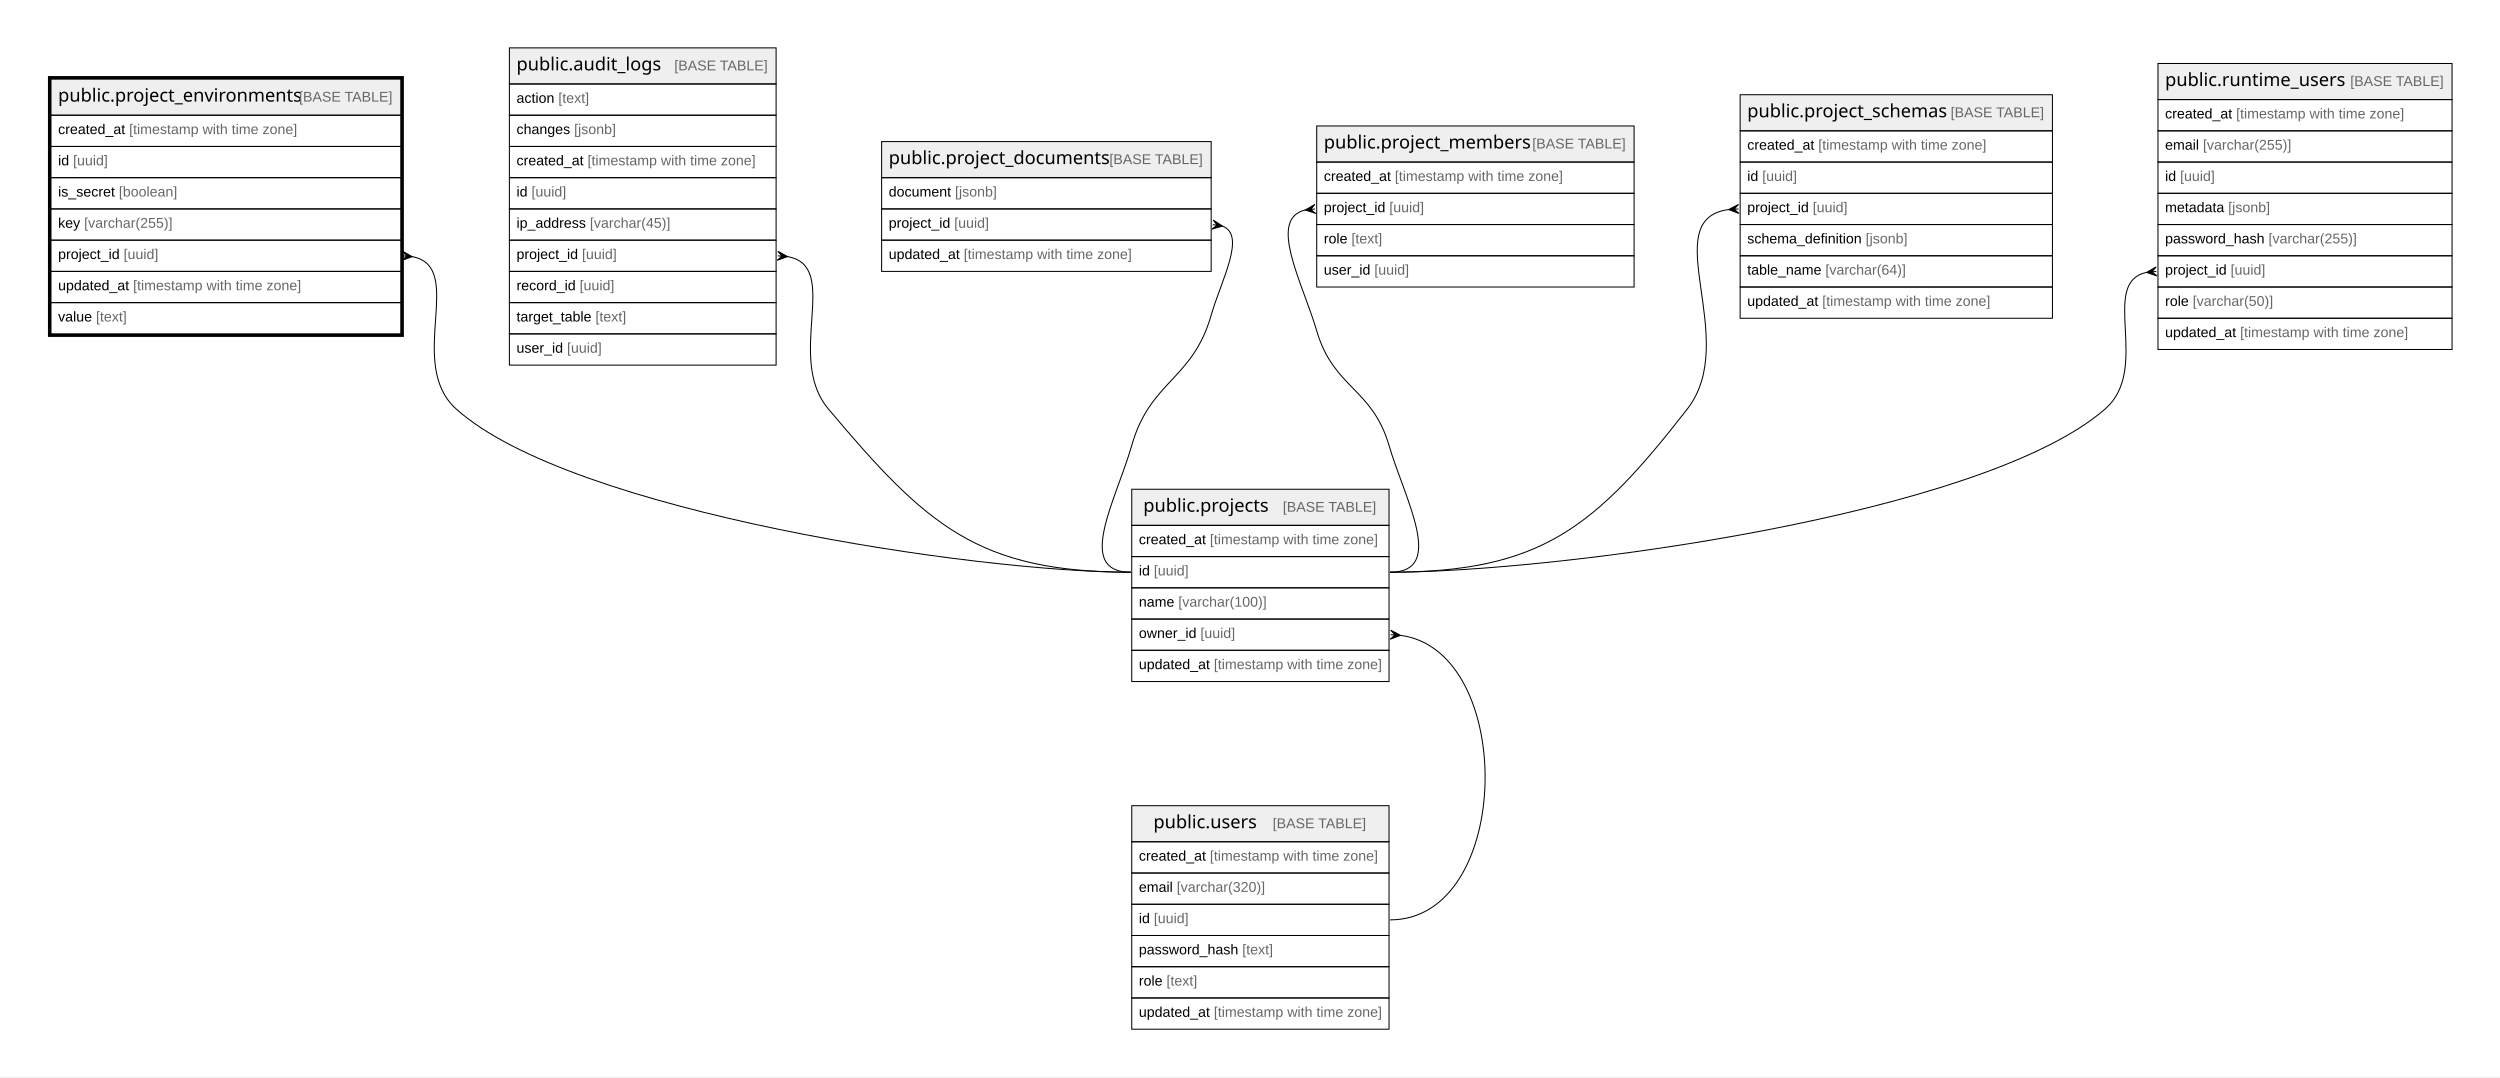
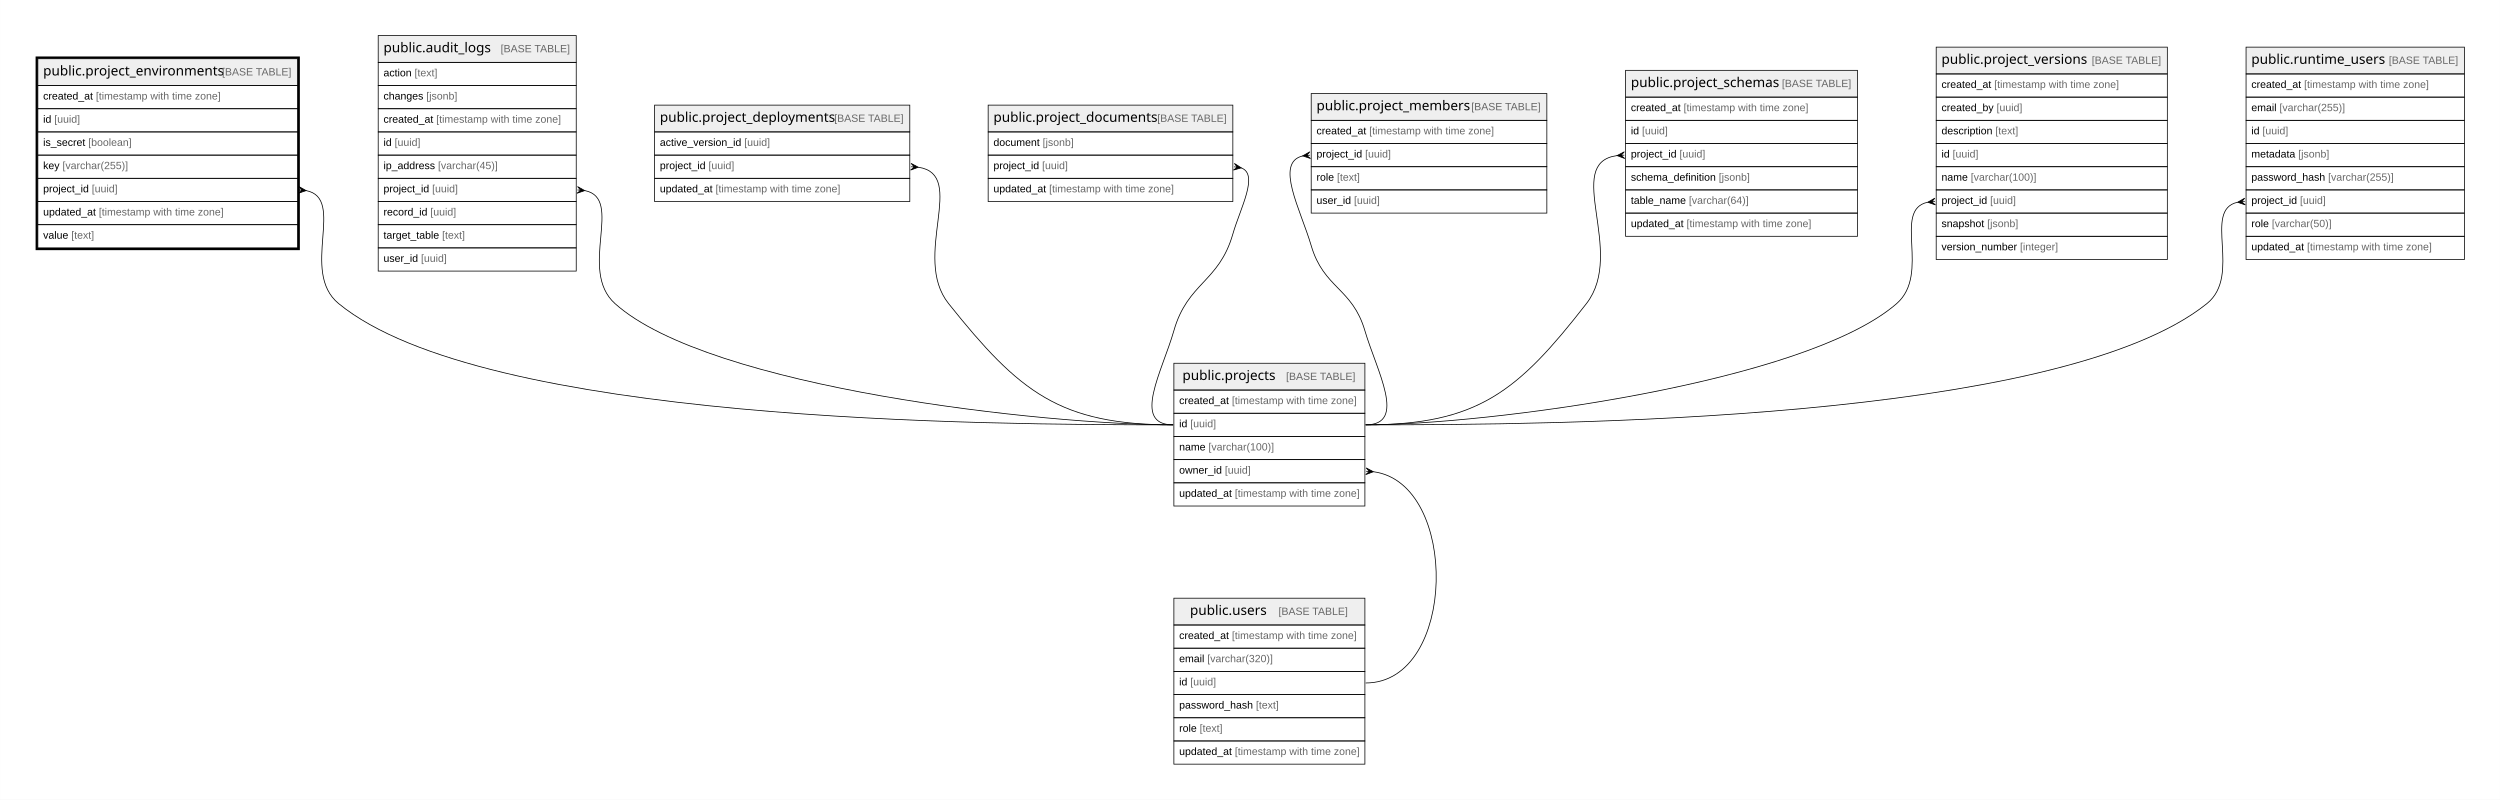
- <svg xmlns="http://www.w3.org/2000/svg" width="2465pt" height="1062pt" viewBox="0.00 0.00 2464.85 1062.00">
+ <svg xmlns="http://www.w3.org/2000/svg" width="3320pt" height="1062pt" viewBox="0.00 0.00 3319.85 1062.00">
  <g id="graph0" class="graph" transform="scale(1 1) rotate(0) translate(4 1058)">
-     <polygon fill="white" stroke="none" points="-4,4 -4,-1058 2460.85,-1058 2460.85,4 -4,4" />
+     <polygon fill="white" stroke="none" points="-4,4 -4,-1058 3315.85,-1058 3315.85,4 -4,4" />
    <g id="node1" class="node">
      <polygon fill="#efefef" stroke="none" points="46.2,-944.4 46.2,-980 391.14,-980 391.14,-944.4 46.2,-944.4" />
      <polygon fill="none" stroke="black" points="46.2,-944.4 46.2,-980 391.14,-980 391.14,-944.4 46.2,-944.4" />
      <text text-anchor="start" x="53.2" y="-957.8" font-family="Arial Bold" font-size="18.00">public.project_environments</text>
      <text text-anchor="start" x="259.65" y="-957.8" font-family="Arial" font-size="14.00">    </text>
      <text text-anchor="start" x="290.76" y="-957.8" font-family="Arial" font-size="14.00" fill="#666666">[BASE TABLE]</text>
      <polygon fill="none" stroke="black" points="46.2,-913.6 46.2,-944.4 391.14,-944.4 391.14,-913.6 46.2,-913.6" />
      <text text-anchor="start" x="53.2" y="-925.8" font-family="Arial" font-size="14.00">created_at </text>
      <text text-anchor="start" x="123.25" y="-925.8" font-family="Arial" font-size="14.00" fill="#666666">[timestamp with time zone]</text>
      <polygon fill="none" stroke="black" points="46.2,-882.8 46.2,-913.6 391.14,-913.6 391.14,-882.8 46.2,-882.8" />
      <text text-anchor="start" x="53.2" y="-895" font-family="Arial" font-size="14.00">id </text>
      <text text-anchor="start" x="67.99" y="-895" font-family="Arial" font-size="14.00" fill="#666666">[uuid]</text>
      <polygon fill="none" stroke="black" points="46.2,-852 46.2,-882.8 391.14,-882.8 391.14,-852 46.2,-852" />
      <text text-anchor="start" x="53.2" y="-864.2" font-family="Arial" font-size="14.00">is_secret </text>
      <text text-anchor="start" x="113.11" y="-864.2" font-family="Arial" font-size="14.00" fill="#666666">[boolean]</text>
      <polygon fill="none" stroke="black" points="46.2,-821.2 46.2,-852 391.14,-852 391.14,-821.2 46.2,-821.2" />
      <text text-anchor="start" x="53.2" y="-833.4" font-family="Arial" font-size="14.00">key </text>
      <text text-anchor="start" x="78.88" y="-833.4" font-family="Arial" font-size="14.00" fill="#666666">[varchar(255)]</text>
      <polygon fill="none" stroke="black" points="46.2,-790.4 46.2,-821.2 391.14,-821.2 391.14,-790.4 46.2,-790.4" />
      <text text-anchor="start" x="53.2" y="-802.6" font-family="Arial" font-size="14.00">project_id </text>
      <text text-anchor="start" x="117.79" y="-802.6" font-family="Arial" font-size="14.00" fill="#666666">[uuid]</text>
      <polygon fill="none" stroke="black" points="46.2,-759.6 46.2,-790.4 391.14,-790.4 391.14,-759.6 46.2,-759.6" />
      <text text-anchor="start" x="53.2" y="-771.8" font-family="Arial" font-size="14.00">updated_at </text>
      <text text-anchor="start" x="127.16" y="-771.8" font-family="Arial" font-size="14.00" fill="#666666">[timestamp with time zone]</text>
      <polygon fill="none" stroke="black" points="46.2,-728.8 46.2,-759.6 391.14,-759.6 391.14,-728.8 46.2,-728.8" />
      <text text-anchor="start" x="53.2" y="-741" font-family="Arial" font-size="14.00">value </text>
      <text text-anchor="start" x="90.56" y="-741" font-family="Arial" font-size="14.00" fill="#666666">[text]</text>
      <polygon fill="none" stroke="black" stroke-width="3" points="44.7,-727.3 44.7,-981.5 392.64,-981.5 392.64,-727.3 44.7,-727.3" />
    </g>
    <g id="node2" class="node">
-       <polygon fill="#efefef" stroke="none" points="1111.83,-540 1111.83,-575.6 1365.51,-575.6 1365.51,-540 1111.83,-540" />
-       <polygon fill="none" stroke="black" points="1111.83,-540 1111.83,-575.6 1365.51,-575.6 1365.51,-540 1111.83,-540" />
-       <text text-anchor="start" x="1123.19" y="-553.4" font-family="Arial Bold" font-size="18.00">public.projects</text>
-       <text text-anchor="start" x="1229.66" y="-553.4" font-family="Arial" font-size="14.00">    </text>
-       <text text-anchor="start" x="1260.78" y="-553.4" font-family="Arial" font-size="14.00" fill="#666666">[BASE TABLE]</text>
-       <polygon fill="none" stroke="black" points="1111.83,-509.2 1111.83,-540 1365.51,-540 1365.51,-509.2 1111.83,-509.2" />
-       <text text-anchor="start" x="1118.83" y="-521.4" font-family="Arial" font-size="14.00">created_at </text>
-       <text text-anchor="start" x="1188.87" y="-521.4" font-family="Arial" font-size="14.00" fill="#666666">[timestamp with time zone]</text>
-       <polygon fill="none" stroke="black" points="1111.83,-478.4 1111.83,-509.2 1365.51,-509.2 1365.51,-478.4 1111.83,-478.4" />
-       <text text-anchor="start" x="1118.83" y="-490.6" font-family="Arial" font-size="14.00">id </text>
-       <text text-anchor="start" x="1133.61" y="-490.6" font-family="Arial" font-size="14.00" fill="#666666">[uuid]</text>
-       <polygon fill="none" stroke="black" points="1111.83,-447.6 1111.83,-478.4 1365.51,-478.4 1365.51,-447.6 1111.83,-447.6" />
-       <text text-anchor="start" x="1118.83" y="-459.8" font-family="Arial" font-size="14.00">name </text>
-       <text text-anchor="start" x="1157.74" y="-459.8" font-family="Arial" font-size="14.00" fill="#666666">[varchar(100)]</text>
-       <polygon fill="none" stroke="black" points="1111.83,-416.8 1111.83,-447.6 1365.51,-447.6 1365.51,-416.8 1111.83,-416.8" />
-       <text text-anchor="start" x="1118.83" y="-429" font-family="Arial" font-size="14.00">owner_id </text>
-       <text text-anchor="start" x="1179.53" y="-429" font-family="Arial" font-size="14.00" fill="#666666">[uuid]</text>
-       <polygon fill="none" stroke="black" points="1111.83,-386 1111.83,-416.8 1365.51,-416.8 1365.51,-386 1111.83,-386" />
-       <text text-anchor="start" x="1118.83" y="-398.2" font-family="Arial" font-size="14.00">updated_at </text>
-       <text text-anchor="start" x="1192.78" y="-398.2" font-family="Arial" font-size="14.00" fill="#666666">[timestamp with time zone]</text>
+       <polygon fill="#efefef" stroke="none" points="1554.83,-540 1554.83,-575.6 1808.51,-575.6 1808.51,-540 1554.83,-540" />
+       <polygon fill="none" stroke="black" points="1554.83,-540 1554.83,-575.6 1808.51,-575.6 1808.51,-540 1554.83,-540" />
+       <text text-anchor="start" x="1566.19" y="-553.4" font-family="Arial Bold" font-size="18.00">public.projects</text>
+       <text text-anchor="start" x="1672.66" y="-553.4" font-family="Arial" font-size="14.00">    </text>
+       <text text-anchor="start" x="1703.78" y="-553.4" font-family="Arial" font-size="14.00" fill="#666666">[BASE TABLE]</text>
+       <polygon fill="none" stroke="black" points="1554.83,-509.2 1554.83,-540 1808.51,-540 1808.51,-509.2 1554.83,-509.2" />
+       <text text-anchor="start" x="1561.83" y="-521.4" font-family="Arial" font-size="14.00">created_at </text>
+       <text text-anchor="start" x="1631.87" y="-521.4" font-family="Arial" font-size="14.00" fill="#666666">[timestamp with time zone]</text>
+       <polygon fill="none" stroke="black" points="1554.83,-478.4 1554.83,-509.2 1808.51,-509.2 1808.51,-478.4 1554.83,-478.4" />
+       <text text-anchor="start" x="1561.83" y="-490.6" font-family="Arial" font-size="14.00">id </text>
+       <text text-anchor="start" x="1576.61" y="-490.6" font-family="Arial" font-size="14.00" fill="#666666">[uuid]</text>
+       <polygon fill="none" stroke="black" points="1554.83,-447.6 1554.83,-478.4 1808.51,-478.4 1808.51,-447.6 1554.83,-447.6" />
+       <text text-anchor="start" x="1561.83" y="-459.8" font-family="Arial" font-size="14.00">name </text>
+       <text text-anchor="start" x="1600.74" y="-459.8" font-family="Arial" font-size="14.00" fill="#666666">[varchar(100)]</text>
+       <polygon fill="none" stroke="black" points="1554.83,-416.8 1554.83,-447.6 1808.51,-447.6 1808.51,-416.8 1554.83,-416.8" />
+       <text text-anchor="start" x="1561.83" y="-429" font-family="Arial" font-size="14.00">owner_id </text>
+       <text text-anchor="start" x="1622.53" y="-429" font-family="Arial" font-size="14.00" fill="#666666">[uuid]</text>
+       <polygon fill="none" stroke="black" points="1554.83,-386 1554.83,-416.8 1808.51,-416.8 1808.51,-386 1554.83,-386" />
+       <text text-anchor="start" x="1561.83" y="-398.2" font-family="Arial" font-size="14.00">updated_at </text>
+       <text text-anchor="start" x="1635.78" y="-398.2" font-family="Arial" font-size="14.00" fill="#666666">[timestamp with time zone]</text>
    </g>
    <g id="edge1" class="edge">
-       <path fill="none" stroke="black" d="M402.26,-804.96C456.24,-795.06 395.58,-699.97 445.67,-654.8 558.61,-552.95 958.75,-493.8 1110.83,-493.8" />
-       <polygon fill="black" stroke="black" points="402.43,-804.95 392.1,-801.29 397.12,-805.39 392.8,-805.74 392.8,-805.74 392.8,-805.74 397.12,-805.39 392.84,-810.26 402.43,-804.95" />
-     </g>
-     <g id="node8" class="node">
-       <polygon fill="#efefef" stroke="none" points="1111.83,-228 1111.83,-263.6 1365.51,-263.6 1365.51,-228 1111.83,-228" />
-       <polygon fill="none" stroke="black" points="1111.83,-228 1111.83,-263.6 1365.51,-263.6 1365.51,-228 1111.83,-228" />
-       <text text-anchor="start" x="1133.18" y="-241.4" font-family="Arial Bold" font-size="18.00">public.users</text>
-       <text text-anchor="start" x="1219.67" y="-241.4" font-family="Arial" font-size="14.00">    </text>
-       <text text-anchor="start" x="1250.78" y="-241.4" font-family="Arial" font-size="14.00" fill="#666666">[BASE TABLE]</text>
-       <polygon fill="none" stroke="black" points="1111.83,-197.2 1111.83,-228 1365.51,-228 1365.51,-197.2 1111.83,-197.2" />
-       <text text-anchor="start" x="1118.83" y="-209.4" font-family="Arial" font-size="14.00">created_at </text>
-       <text text-anchor="start" x="1188.87" y="-209.4" font-family="Arial" font-size="14.00" fill="#666666">[timestamp with time zone]</text>
-       <polygon fill="none" stroke="black" points="1111.83,-166.4 1111.83,-197.2 1365.51,-197.2 1365.51,-166.4 1111.83,-166.4" />
-       <text text-anchor="start" x="1118.83" y="-178.6" font-family="Arial" font-size="14.00">email </text>
-       <text text-anchor="start" x="1156.17" y="-178.6" font-family="Arial" font-size="14.00" fill="#666666">[varchar(320)]</text>
-       <polygon fill="none" stroke="black" points="1111.83,-135.6 1111.83,-166.4 1365.51,-166.4 1365.51,-135.6 1111.83,-135.6" />
-       <text text-anchor="start" x="1118.83" y="-147.8" font-family="Arial" font-size="14.00">id </text>
-       <text text-anchor="start" x="1133.61" y="-147.8" font-family="Arial" font-size="14.00" fill="#666666">[uuid]</text>
-       <polygon fill="none" stroke="black" points="1111.83,-104.8 1111.83,-135.6 1365.51,-135.6 1365.51,-104.8 1111.83,-104.8" />
-       <text text-anchor="start" x="1118.83" y="-117" font-family="Arial" font-size="14.00">password_hash </text>
-       <text text-anchor="start" x="1220.78" y="-117" font-family="Arial" font-size="14.00" fill="#666666">[text]</text>
-       <polygon fill="none" stroke="black" points="1111.83,-74 1111.83,-104.8 1365.51,-104.8 1365.51,-74 1111.83,-74" />
-       <text text-anchor="start" x="1118.83" y="-86.2" font-family="Arial" font-size="14.00">role </text>
-       <text text-anchor="start" x="1146.06" y="-86.2" font-family="Arial" font-size="14.00" fill="#666666">[text]</text>
-       <polygon fill="none" stroke="black" points="1111.83,-43.2 1111.83,-74 1365.51,-74 1365.51,-43.2 1111.83,-43.2" />
-       <text text-anchor="start" x="1118.83" y="-55.4" font-family="Arial" font-size="14.00">updated_at </text>
-       <text text-anchor="start" x="1192.78" y="-55.4" font-family="Arial" font-size="14.00" fill="#666666">[timestamp with time zone]</text>
-     </g>
-     <g id="edge7" class="edge">
-       <path fill="none" stroke="black" d="M1376.83,-431.54C1491.39,-416.5 1487.95,-151 1366.51,-151" />
-       <polygon fill="black" stroke="black" points="1376.82,-431.54 1366.55,-427.69 1371.5,-431.88 1367.18,-432.16 1367.18,-432.16 1367.18,-432.16 1371.5,-431.88 1367.13,-436.67 1376.82,-431.54" />
+       <path fill="none" stroke="black" d="M402.24,-804.94C456.03,-794.81 393.53,-697.59 445.67,-654.8 638.03,-496.94 1304.98,-493.8 1553.83,-493.8" />
+       <polygon fill="black" stroke="black" points="402.43,-804.92 392.09,-801.29 397.12,-805.38 392.8,-805.74 392.8,-805.74 392.8,-805.74 397.12,-805.38 392.85,-810.26 402.43,-804.92" />
+     </g>
+     <g id="node10" class="node">
+       <polygon fill="#efefef" stroke="none" points="1554.83,-228 1554.83,-263.6 1808.51,-263.6 1808.51,-228 1554.83,-228" />
+       <polygon fill="none" stroke="black" points="1554.83,-228 1554.83,-263.6 1808.51,-263.6 1808.51,-228 1554.83,-228" />
+       <text text-anchor="start" x="1576.18" y="-241.4" font-family="Arial Bold" font-size="18.00">public.users</text>
+       <text text-anchor="start" x="1662.67" y="-241.4" font-family="Arial" font-size="14.00">    </text>
+       <text text-anchor="start" x="1693.78" y="-241.4" font-family="Arial" font-size="14.00" fill="#666666">[BASE TABLE]</text>
+       <polygon fill="none" stroke="black" points="1554.83,-197.2 1554.83,-228 1808.51,-228 1808.51,-197.2 1554.83,-197.2" />
+       <text text-anchor="start" x="1561.83" y="-209.4" font-family="Arial" font-size="14.00">created_at </text>
+       <text text-anchor="start" x="1631.87" y="-209.4" font-family="Arial" font-size="14.00" fill="#666666">[timestamp with time zone]</text>
+       <polygon fill="none" stroke="black" points="1554.83,-166.4 1554.83,-197.2 1808.51,-197.2 1808.51,-166.4 1554.83,-166.4" />
+       <text text-anchor="start" x="1561.83" y="-178.6" font-family="Arial" font-size="14.00">email </text>
+       <text text-anchor="start" x="1599.17" y="-178.6" font-family="Arial" font-size="14.00" fill="#666666">[varchar(320)]</text>
+       <polygon fill="none" stroke="black" points="1554.83,-135.6 1554.83,-166.4 1808.51,-166.4 1808.51,-135.6 1554.83,-135.6" />
+       <text text-anchor="start" x="1561.83" y="-147.8" font-family="Arial" font-size="14.00">id </text>
+       <text text-anchor="start" x="1576.61" y="-147.8" font-family="Arial" font-size="14.00" fill="#666666">[uuid]</text>
+       <polygon fill="none" stroke="black" points="1554.83,-104.8 1554.83,-135.6 1808.51,-135.6 1808.51,-104.8 1554.83,-104.8" />
+       <text text-anchor="start" x="1561.83" y="-117" font-family="Arial" font-size="14.00">password_hash </text>
+       <text text-anchor="start" x="1663.78" y="-117" font-family="Arial" font-size="14.00" fill="#666666">[text]</text>
+       <polygon fill="none" stroke="black" points="1554.83,-74 1554.83,-104.8 1808.51,-104.8 1808.51,-74 1554.83,-74" />
+       <text text-anchor="start" x="1561.83" y="-86.2" font-family="Arial" font-size="14.00">role </text>
+       <text text-anchor="start" x="1589.06" y="-86.2" font-family="Arial" font-size="14.00" fill="#666666">[text]</text>
+       <polygon fill="none" stroke="black" points="1554.83,-43.2 1554.83,-74 1808.51,-74 1808.51,-43.2 1554.83,-43.2" />
+       <text text-anchor="start" x="1561.83" y="-55.4" font-family="Arial" font-size="14.00">updated_at </text>
+       <text text-anchor="start" x="1635.78" y="-55.4" font-family="Arial" font-size="14.00" fill="#666666">[timestamp with time zone]</text>
+     </g>
+     <g id="edge9" class="edge">
+       <path fill="none" stroke="black" d="M1819.83,-431.54C1934.39,-416.5 1930.95,-151 1809.51,-151" />
+       <polygon fill="black" stroke="black" points="1819.82,-431.54 1809.55,-427.69 1814.5,-431.88 1810.18,-432.16 1810.18,-432.16 1810.18,-432.16 1814.5,-431.88 1810.13,-436.67 1819.82,-431.54" />
    </g>
    <g id="node3" class="node">
      <polygon fill="#efefef" stroke="none" points="498.18,-975.2 498.18,-1010.8 761.16,-1010.8 761.16,-975.2 498.18,-975.2" />
      <polygon fill="none" stroke="black" points="498.18,-975.2 498.18,-1010.8 761.16,-1010.8 761.16,-975.2 498.18,-975.2" />
      <text text-anchor="start" x="505.18" y="-988.6" font-family="Arial Bold" font-size="18.00">public.audit_logs</text>
      <text text-anchor="start" x="629.67" y="-988.6" font-family="Arial" font-size="14.00">    </text>
      <text text-anchor="start" x="660.78" y="-988.6" font-family="Arial" font-size="14.00" fill="#666666">[BASE TABLE]</text>
      <polygon fill="none" stroke="black" points="498.18,-944.4 498.18,-975.2 761.16,-975.2 761.16,-944.4 498.18,-944.4" />
      <text text-anchor="start" x="505.18" y="-956.6" font-family="Arial" font-size="14.00">action </text>
      <text text-anchor="start" x="546.43" y="-956.6" font-family="Arial" font-size="14.00" fill="#666666">[text]</text>
      <polygon fill="none" stroke="black" points="498.18,-913.6 498.18,-944.4 761.16,-944.4 761.16,-913.6 498.18,-913.6" />
      <text text-anchor="start" x="505.18" y="-925.8" font-family="Arial" font-size="14.00">changes </text>
      <text text-anchor="start" x="562" y="-925.8" font-family="Arial" font-size="14.00" fill="#666666">[jsonb]</text>
      <polygon fill="none" stroke="black" points="498.18,-882.8 498.18,-913.6 761.16,-913.6 761.16,-882.8 498.18,-882.8" />
      <text text-anchor="start" x="505.18" y="-895" font-family="Arial" font-size="14.00">created_at </text>
      <text text-anchor="start" x="575.23" y="-895" font-family="Arial" font-size="14.00" fill="#666666">[timestamp with time zone]</text>
      <polygon fill="none" stroke="black" points="498.18,-852 498.18,-882.8 761.16,-882.8 761.16,-852 498.18,-852" />
      <text text-anchor="start" x="505.18" y="-864.2" font-family="Arial" font-size="14.00">id </text>
      <text text-anchor="start" x="519.97" y="-864.2" font-family="Arial" font-size="14.00" fill="#666666">[uuid]</text>
      <polygon fill="none" stroke="black" points="498.18,-821.2 498.18,-852 761.16,-852 761.16,-821.2 498.18,-821.2" />
      <text text-anchor="start" x="505.18" y="-833.4" font-family="Arial" font-size="14.00">ip_address </text>
      <text text-anchor="start" x="577.56" y="-833.4" font-family="Arial" font-size="14.00" fill="#666666">[varchar(45)]</text>
      <polygon fill="none" stroke="black" points="498.18,-790.4 498.18,-821.2 761.16,-821.2 761.16,-790.4 498.18,-790.4" />
      <text text-anchor="start" x="505.18" y="-802.6" font-family="Arial" font-size="14.00">project_id </text>
      <text text-anchor="start" x="569.77" y="-802.6" font-family="Arial" font-size="14.00" fill="#666666">[uuid]</text>
      <polygon fill="none" stroke="black" points="498.18,-759.6 498.18,-790.4 761.16,-790.4 761.16,-759.6 498.18,-759.6" />
      <text text-anchor="start" x="505.18" y="-771.8" font-family="Arial" font-size="14.00">record_id </text>
      <text text-anchor="start" x="567.43" y="-771.8" font-family="Arial" font-size="14.00" fill="#666666">[uuid]</text>
      <polygon fill="none" stroke="black" points="498.18,-728.8 498.18,-759.6 761.16,-759.6 761.16,-728.8 498.18,-728.8" />
      <text text-anchor="start" x="505.18" y="-741" font-family="Arial" font-size="14.00">target_table </text>
      <text text-anchor="start" x="583.01" y="-741" font-family="Arial" font-size="14.00" fill="#666666">[text]</text>
      <polygon fill="none" stroke="black" points="498.18,-698 498.18,-728.8 761.16,-728.8 761.16,-698 498.18,-698" />
      <text text-anchor="start" x="505.18" y="-710.2" font-family="Arial" font-size="14.00">user_id </text>
      <text text-anchor="start" x="554.99" y="-710.2" font-family="Arial" font-size="14.00" fill="#666666">[uuid]</text>
    </g>
    <g id="edge2" class="edge">
-       <path fill="none" stroke="black" d="M772.25,-805.01C826.29,-795.71 769.52,-706.1 812.67,-654.8 909.6,-539.54 960.23,-493.8 1110.83,-493.8" />
-       <polygon fill="black" stroke="black" points="772.46,-805 762.14,-801.29 767.14,-805.41 762.82,-805.75 762.82,-805.75 762.82,-805.75 767.14,-805.41 762.84,-810.26 772.46,-805" />
+       <path fill="none" stroke="black" d="M772.52,-804.9C825.32,-794.62 762.86,-699.46 812.67,-654.8 938.16,-542.29 1385.28,-493.8 1553.83,-493.8" />
+       <polygon fill="black" stroke="black" points="772.45,-804.9 762.1,-801.29 767.14,-805.37 762.82,-805.74 762.82,-805.74 762.82,-805.74 767.14,-805.37 762.88,-810.25 772.45,-804.9" />
    </g>
    <g id="node4" class="node">
-       <polygon fill="#efefef" stroke="none" points="865.2,-882.8 865.2,-918.4 1190.14,-918.4 1190.14,-882.8 865.2,-882.8" />
-       <polygon fill="none" stroke="black" points="865.2,-882.8 865.2,-918.4 1190.14,-918.4 1190.14,-882.8 865.2,-882.8" />
-       <text text-anchor="start" x="872.2" y="-896.2" font-family="Arial Bold" font-size="18.00">public.project_documents</text>
-       <text text-anchor="start" x="1058.65" y="-896.2" font-family="Arial" font-size="14.00">    </text>
-       <text text-anchor="start" x="1089.77" y="-896.2" font-family="Arial" font-size="14.00" fill="#666666">[BASE TABLE]</text>
-       <polygon fill="none" stroke="black" points="865.2,-852 865.2,-882.8 1190.14,-882.8 1190.14,-852 865.2,-852" />
-       <text text-anchor="start" x="872.2" y="-864.2" font-family="Arial" font-size="14.00">document </text>
-       <text text-anchor="start" x="937.57" y="-864.2" font-family="Arial" font-size="14.00" fill="#666666">[jsonb]</text>
-       <polygon fill="none" stroke="black" points="865.2,-821.2 865.2,-852 1190.14,-852 1190.14,-821.2 865.2,-821.2" />
+       <polygon fill="#efefef" stroke="none" points="865.2,-882.8 865.2,-918.4 1204.14,-918.4 1204.14,-882.8 865.2,-882.8" />
+       <polygon fill="none" stroke="black" points="865.2,-882.8 865.2,-918.4 1204.14,-918.4 1204.14,-882.8 865.2,-882.8" />
+       <text text-anchor="start" x="872.2" y="-896.2" font-family="Arial Bold" font-size="18.00">public.project_deployments</text>
+       <text text-anchor="start" x="1072.65" y="-896.2" font-family="Arial" font-size="14.00">    </text>
+       <text text-anchor="start" x="1103.77" y="-896.2" font-family="Arial" font-size="14.00" fill="#666666">[BASE TABLE]</text>
+       <polygon fill="none" stroke="black" points="865.2,-852 865.2,-882.8 1204.14,-882.8 1204.14,-852 865.2,-852" />
+       <text text-anchor="start" x="872.2" y="-864.2" font-family="Arial" font-size="14.00">active_version_id </text>
+       <text text-anchor="start" x="984.26" y="-864.2" font-family="Arial" font-size="14.00" fill="#666666">[uuid]</text>
+       <polygon fill="none" stroke="black" points="865.2,-821.2 865.2,-852 1204.14,-852 1204.14,-821.2 865.2,-821.2" />
      <text text-anchor="start" x="872.2" y="-833.4" font-family="Arial" font-size="14.00">project_id </text>
      <text text-anchor="start" x="936.79" y="-833.4" font-family="Arial" font-size="14.00" fill="#666666">[uuid]</text>
-       <polygon fill="none" stroke="black" points="865.2,-790.4 865.2,-821.2 1190.14,-821.2 1190.14,-790.4 865.2,-790.4" />
+       <polygon fill="none" stroke="black" points="865.2,-790.4 865.2,-821.2 1204.14,-821.2 1204.14,-790.4 865.2,-790.4" />
      <text text-anchor="start" x="872.2" y="-802.6" font-family="Arial" font-size="14.00">updated_at </text>
      <text text-anchor="start" x="946.16" y="-802.6" font-family="Arial" font-size="14.00" fill="#666666">[timestamp with time zone]</text>
    </g>
    <g id="edge3" class="edge">
-       <path fill="none" stroke="black" d="M1201.19,-835.08C1225.02,-826.33 1199.98,-781.52 1190.14,-747.2 1171.7,-682.95 1130.16,-683.08 1111.83,-618.8 1096.59,-565.37 1055.27,-493.8 1110.83,-493.8" />
-       <polygon fill="black" stroke="black" points="1201.36,-835.06 1190.8,-832.1 1196.08,-835.85 1191.8,-836.5 1191.8,-836.5 1191.8,-836.5 1196.08,-835.85 1192.14,-841 1201.36,-835.06" />
+       <path fill="none" stroke="black" d="M1215.44,-835.91C1281.59,-826.26 1205.72,-717.41 1255.67,-654.8 1349.59,-537.07 1403.23,-493.8 1553.83,-493.8" />
+       <polygon fill="black" stroke="black" points="1215.45,-835.91 1205.17,-832.09 1210.13,-836.27 1205.81,-836.56 1205.81,-836.56 1205.81,-836.56 1210.13,-836.27 1205.77,-841.07 1215.45,-835.91" />
    </g>
    <g id="node5" class="node">
-       <polygon fill="#efefef" stroke="none" points="1294.2,-898.2 1294.2,-933.8 1607.14,-933.8 1607.14,-898.2 1294.2,-898.2" />
-       <polygon fill="none" stroke="black" points="1294.2,-898.2 1294.2,-933.8 1607.14,-933.8 1607.14,-898.2 1294.2,-898.2" />
-       <text text-anchor="start" x="1301.2" y="-911.6" font-family="Arial Bold" font-size="18.00">public.project_members</text>
-       <text text-anchor="start" x="1475.65" y="-911.6" font-family="Arial" font-size="14.00">    </text>
-       <text text-anchor="start" x="1506.76" y="-911.6" font-family="Arial" font-size="14.00" fill="#666666">[BASE TABLE]</text>
-       <polygon fill="none" stroke="black" points="1294.2,-867.4 1294.2,-898.2 1607.14,-898.2 1607.14,-867.4 1294.2,-867.4" />
-       <text text-anchor="start" x="1301.2" y="-879.6" font-family="Arial" font-size="14.00">created_at </text>
-       <text text-anchor="start" x="1371.25" y="-879.6" font-family="Arial" font-size="14.00" fill="#666666">[timestamp with time zone]</text>
-       <polygon fill="none" stroke="black" points="1294.2,-836.6 1294.2,-867.4 1607.14,-867.4 1607.14,-836.6 1294.2,-836.6" />
-       <text text-anchor="start" x="1301.2" y="-848.8" font-family="Arial" font-size="14.00">project_id </text>
-       <text text-anchor="start" x="1365.79" y="-848.8" font-family="Arial" font-size="14.00" fill="#666666">[uuid]</text>
-       <polygon fill="none" stroke="black" points="1294.2,-805.8 1294.2,-836.6 1607.14,-836.6 1607.14,-805.8 1294.2,-805.8" />
-       <text text-anchor="start" x="1301.2" y="-818" font-family="Arial" font-size="14.00">role </text>
-       <text text-anchor="start" x="1328.43" y="-818" font-family="Arial" font-size="14.00" fill="#666666">[text]</text>
-       <polygon fill="none" stroke="black" points="1294.2,-775 1294.2,-805.8 1607.14,-805.8 1607.14,-775 1294.2,-775" />
-       <text text-anchor="start" x="1301.2" y="-787.2" font-family="Arial" font-size="14.00">user_id </text>
-       <text text-anchor="start" x="1351.01" y="-787.2" font-family="Arial" font-size="14.00" fill="#666666">[uuid]</text>
+       <polygon fill="#efefef" stroke="none" points="1308.2,-882.8 1308.2,-918.4 1633.14,-918.4 1633.14,-882.8 1308.2,-882.8" />
+       <polygon fill="none" stroke="black" points="1308.2,-882.8 1308.2,-918.4 1633.14,-918.4 1633.14,-882.8 1308.2,-882.8" />
+       <text text-anchor="start" x="1315.2" y="-896.2" font-family="Arial Bold" font-size="18.00">public.project_documents</text>
+       <text text-anchor="start" x="1501.65" y="-896.2" font-family="Arial" font-size="14.00">    </text>
+       <text text-anchor="start" x="1532.77" y="-896.2" font-family="Arial" font-size="14.00" fill="#666666">[BASE TABLE]</text>
+       <polygon fill="none" stroke="black" points="1308.2,-852 1308.2,-882.8 1633.14,-882.8 1633.14,-852 1308.2,-852" />
+       <text text-anchor="start" x="1315.2" y="-864.2" font-family="Arial" font-size="14.00">document </text>
+       <text text-anchor="start" x="1380.57" y="-864.2" font-family="Arial" font-size="14.00" fill="#666666">[jsonb]</text>
+       <polygon fill="none" stroke="black" points="1308.2,-821.2 1308.2,-852 1633.14,-852 1633.14,-821.2 1308.2,-821.2" />
+       <text text-anchor="start" x="1315.2" y="-833.4" font-family="Arial" font-size="14.00">project_id </text>
+       <text text-anchor="start" x="1379.79" y="-833.4" font-family="Arial" font-size="14.00" fill="#666666">[uuid]</text>
+       <polygon fill="none" stroke="black" points="1308.2,-790.4 1308.2,-821.2 1633.14,-821.2 1633.14,-790.4 1308.2,-790.4" />
+       <text text-anchor="start" x="1315.2" y="-802.6" font-family="Arial" font-size="14.00">updated_at </text>
+       <text text-anchor="start" x="1389.16" y="-802.6" font-family="Arial" font-size="14.00" fill="#666666">[timestamp with time zone]</text>
    </g>
    <g id="edge4" class="edge">
-       <path fill="none" stroke="black" d="M1283.27,-851.01C1245.19,-842.39 1280.21,-779.46 1294.2,-731.8 1310.93,-674.82 1348.79,-675.78 1365.51,-618.8 1381.15,-565.49 1422.07,-493.8 1366.51,-493.8" />
-       <polygon fill="black" stroke="black" points="1282.92,-850.97 1292.42,-856.44 1288.23,-851.5 1292.53,-851.93 1292.53,-851.93 1292.53,-851.93 1288.23,-851.5 1293.32,-847.49 1282.92,-850.97" />
+       <path fill="none" stroke="black" d="M1644.19,-835.08C1668.02,-826.33 1642.98,-781.52 1633.14,-747.2 1614.7,-682.95 1573.16,-683.08 1554.83,-618.8 1539.59,-565.37 1498.27,-493.8 1553.83,-493.8" />
+       <polygon fill="black" stroke="black" points="1644.36,-835.06 1633.8,-832.1 1639.08,-835.85 1634.8,-836.5 1634.8,-836.5 1634.8,-836.5 1639.08,-835.85 1635.14,-841 1644.36,-835.06" />
    </g>
    <g id="node6" class="node">
-       <polygon fill="#efefef" stroke="none" points="1711.7,-929 1711.7,-964.6 2019.63,-964.6 2019.63,-929 1711.7,-929" />
-       <polygon fill="none" stroke="black" points="1711.7,-929 1711.7,-964.6 2019.63,-964.6 2019.63,-929 1711.7,-929" />
-       <text text-anchor="start" x="1718.7" y="-942.4" font-family="Arial Bold" font-size="18.00">public.project_schemas</text>
-       <text text-anchor="start" x="1888.15" y="-942.4" font-family="Arial" font-size="14.00">    </text>
-       <text text-anchor="start" x="1919.26" y="-942.4" font-family="Arial" font-size="14.00" fill="#666666">[BASE TABLE]</text>
-       <polygon fill="none" stroke="black" points="1711.7,-898.2 1711.7,-929 2019.63,-929 2019.63,-898.2 1711.7,-898.2" />
-       <text text-anchor="start" x="1718.7" y="-910.4" font-family="Arial" font-size="14.00">created_at </text>
-       <text text-anchor="start" x="1788.75" y="-910.4" font-family="Arial" font-size="14.00" fill="#666666">[timestamp with time zone]</text>
-       <polygon fill="none" stroke="black" points="1711.7,-867.4 1711.7,-898.2 2019.63,-898.2 2019.63,-867.4 1711.7,-867.4" />
-       <text text-anchor="start" x="1718.7" y="-879.6" font-family="Arial" font-size="14.00">id </text>
-       <text text-anchor="start" x="1733.49" y="-879.6" font-family="Arial" font-size="14.00" fill="#666666">[uuid]</text>
-       <polygon fill="none" stroke="black" points="1711.7,-836.6 1711.7,-867.4 2019.63,-867.4 2019.63,-836.6 1711.7,-836.6" />
-       <text text-anchor="start" x="1718.7" y="-848.8" font-family="Arial" font-size="14.00">project_id </text>
-       <text text-anchor="start" x="1783.29" y="-848.8" font-family="Arial" font-size="14.00" fill="#666666">[uuid]</text>
-       <polygon fill="none" stroke="black" points="1711.7,-805.8 1711.7,-836.6 2019.63,-836.6 2019.63,-805.8 1711.7,-805.8" />
-       <text text-anchor="start" x="1718.7" y="-818" font-family="Arial" font-size="14.00">schema_definition </text>
-       <text text-anchor="start" x="1835.44" y="-818" font-family="Arial" font-size="14.00" fill="#666666">[jsonb]</text>
-       <polygon fill="none" stroke="black" points="1711.7,-775 1711.7,-805.8 2019.63,-805.8 2019.63,-775 1711.7,-775" />
-       <text text-anchor="start" x="1718.7" y="-787.2" font-family="Arial" font-size="14.00">table_name </text>
-       <text text-anchor="start" x="1795.76" y="-787.2" font-family="Arial" font-size="14.00" fill="#666666">[varchar(64)]</text>
-       <polygon fill="none" stroke="black" points="1711.7,-744.2 1711.7,-775 2019.63,-775 2019.63,-744.2 1711.7,-744.2" />
-       <text text-anchor="start" x="1718.7" y="-756.4" font-family="Arial" font-size="14.00">updated_at </text>
-       <text text-anchor="start" x="1792.66" y="-756.4" font-family="Arial" font-size="14.00" fill="#666666">[timestamp with time zone]</text>
+       <polygon fill="#efefef" stroke="none" points="1737.2,-898.2 1737.2,-933.8 2050.14,-933.8 2050.14,-898.2 1737.2,-898.2" />
+       <polygon fill="none" stroke="black" points="1737.2,-898.2 1737.2,-933.8 2050.14,-933.8 2050.14,-898.2 1737.2,-898.2" />
+       <text text-anchor="start" x="1744.2" y="-911.6" font-family="Arial Bold" font-size="18.00">public.project_members</text>
+       <text text-anchor="start" x="1918.65" y="-911.6" font-family="Arial" font-size="14.00">    </text>
+       <text text-anchor="start" x="1949.76" y="-911.6" font-family="Arial" font-size="14.00" fill="#666666">[BASE TABLE]</text>
+       <polygon fill="none" stroke="black" points="1737.2,-867.4 1737.2,-898.2 2050.14,-898.2 2050.14,-867.4 1737.2,-867.4" />
+       <text text-anchor="start" x="1744.2" y="-879.6" font-family="Arial" font-size="14.00">created_at </text>
+       <text text-anchor="start" x="1814.25" y="-879.6" font-family="Arial" font-size="14.00" fill="#666666">[timestamp with time zone]</text>
+       <polygon fill="none" stroke="black" points="1737.2,-836.6 1737.2,-867.4 2050.14,-867.4 2050.14,-836.6 1737.2,-836.6" />
+       <text text-anchor="start" x="1744.2" y="-848.8" font-family="Arial" font-size="14.00">project_id </text>
+       <text text-anchor="start" x="1808.79" y="-848.8" font-family="Arial" font-size="14.00" fill="#666666">[uuid]</text>
+       <polygon fill="none" stroke="black" points="1737.2,-805.8 1737.2,-836.6 2050.14,-836.6 2050.14,-805.8 1737.2,-805.8" />
+       <text text-anchor="start" x="1744.2" y="-818" font-family="Arial" font-size="14.00">role </text>
+       <text text-anchor="start" x="1771.43" y="-818" font-family="Arial" font-size="14.00" fill="#666666">[text]</text>
+       <polygon fill="none" stroke="black" points="1737.2,-775 1737.2,-805.8 2050.14,-805.8 2050.14,-775 1737.2,-775" />
+       <text text-anchor="start" x="1744.2" y="-787.2" font-family="Arial" font-size="14.00">user_id </text>
+       <text text-anchor="start" x="1794.01" y="-787.2" font-family="Arial" font-size="14.00" fill="#666666">[uuid]</text>
    </g>
    <g id="edge5" class="edge">
-       <path fill="none" stroke="black" d="M1700.47,-851.38C1627.71,-841.78 1712.96,-723.34 1659.67,-654.8 1568.42,-537.45 1515.16,-493.8 1366.51,-493.8" />
-       <polygon fill="black" stroke="black" points="1700.39,-851.37 1710.09,-856.47 1705.71,-851.7 1710.03,-851.96 1710.03,-851.96 1710.03,-851.96 1705.71,-851.7 1710.64,-847.49 1700.39,-851.37" />
+       <path fill="none" stroke="black" d="M1726.27,-851.01C1688.19,-842.39 1723.21,-779.46 1737.2,-731.8 1753.93,-674.82 1791.79,-675.78 1808.51,-618.8 1824.15,-565.49 1865.07,-493.8 1809.51,-493.8" />
+       <polygon fill="black" stroke="black" points="1725.92,-850.97 1735.42,-856.44 1731.23,-851.5 1735.53,-851.93 1735.53,-851.93 1735.53,-851.93 1731.23,-851.5 1736.32,-847.49 1725.92,-850.97" />
    </g>
    <g id="node7" class="node">
-       <polygon fill="#efefef" stroke="none" points="2123.69,-959.8 2123.69,-995.4 2413.65,-995.4 2413.65,-959.8 2123.69,-959.8" />
-       <polygon fill="none" stroke="black" points="2123.69,-959.8 2123.69,-995.4 2413.65,-995.4 2413.65,-959.8 2123.69,-959.8" />
-       <text text-anchor="start" x="2130.69" y="-973.2" font-family="Arial Bold" font-size="18.00">public.runtime_users</text>
-       <text text-anchor="start" x="2282.16" y="-973.2" font-family="Arial" font-size="14.00">    </text>
-       <text text-anchor="start" x="2313.28" y="-973.2" font-family="Arial" font-size="14.00" fill="#666666">[BASE TABLE]</text>
-       <polygon fill="none" stroke="black" points="2123.69,-929 2123.69,-959.8 2413.65,-959.8 2413.65,-929 2123.69,-929" />
-       <text text-anchor="start" x="2130.69" y="-941.2" font-family="Arial" font-size="14.00">created_at </text>
-       <text text-anchor="start" x="2200.74" y="-941.2" font-family="Arial" font-size="14.00" fill="#666666">[timestamp with time zone]</text>
-       <polygon fill="none" stroke="black" points="2123.69,-898.2 2123.69,-929 2413.65,-929 2413.65,-898.2 2123.69,-898.2" />
-       <text text-anchor="start" x="2130.69" y="-910.4" font-family="Arial" font-size="14.00">email </text>
-       <text text-anchor="start" x="2168.03" y="-910.4" font-family="Arial" font-size="14.00" fill="#666666">[varchar(255)]</text>
-       <polygon fill="none" stroke="black" points="2123.69,-867.4 2123.69,-898.2 2413.65,-898.2 2413.65,-867.4 2123.69,-867.4" />
-       <text text-anchor="start" x="2130.69" y="-879.6" font-family="Arial" font-size="14.00">id </text>
-       <text text-anchor="start" x="2145.47" y="-879.6" font-family="Arial" font-size="14.00" fill="#666666">[uuid]</text>
-       <polygon fill="none" stroke="black" points="2123.69,-836.6 2123.69,-867.4 2413.65,-867.4 2413.65,-836.6 2123.69,-836.6" />
-       <text text-anchor="start" x="2130.69" y="-848.8" font-family="Arial" font-size="14.00">metadata </text>
-       <text text-anchor="start" x="2192.95" y="-848.8" font-family="Arial" font-size="14.00" fill="#666666">[jsonb]</text>
-       <polygon fill="none" stroke="black" points="2123.69,-805.8 2123.69,-836.6 2413.65,-836.6 2413.65,-805.8 2123.69,-805.8" />
-       <text text-anchor="start" x="2130.69" y="-818" font-family="Arial" font-size="14.00">password_hash </text>
-       <text text-anchor="start" x="2232.64" y="-818" font-family="Arial" font-size="14.00" fill="#666666">[varchar(255)]</text>
-       <polygon fill="none" stroke="black" points="2123.69,-775 2123.69,-805.8 2413.65,-805.8 2413.65,-775 2123.69,-775" />
-       <text text-anchor="start" x="2130.69" y="-787.2" font-family="Arial" font-size="14.00">project_id </text>
-       <text text-anchor="start" x="2195.28" y="-787.2" font-family="Arial" font-size="14.00" fill="#666666">[uuid]</text>
-       <polygon fill="none" stroke="black" points="2123.69,-744.2 2123.69,-775 2413.65,-775 2413.65,-744.2 2123.69,-744.2" />
-       <text text-anchor="start" x="2130.69" y="-756.4" font-family="Arial" font-size="14.00">role </text>
-       <text text-anchor="start" x="2157.92" y="-756.4" font-family="Arial" font-size="14.00" fill="#666666">[varchar(50)]</text>
-       <polygon fill="none" stroke="black" points="2123.69,-713.4 2123.69,-744.2 2413.65,-744.2 2413.65,-713.4 2123.69,-713.4" />
-       <text text-anchor="start" x="2130.69" y="-725.6" font-family="Arial" font-size="14.00">updated_at </text>
-       <text text-anchor="start" x="2204.65" y="-725.6" font-family="Arial" font-size="14.00" fill="#666666">[timestamp with time zone]</text>
+       <polygon fill="#efefef" stroke="none" points="2154.7,-929 2154.7,-964.6 2462.63,-964.6 2462.63,-929 2154.7,-929" />
+       <polygon fill="none" stroke="black" points="2154.7,-929 2154.7,-964.6 2462.63,-964.6 2462.63,-929 2154.7,-929" />
+       <text text-anchor="start" x="2161.7" y="-942.4" font-family="Arial Bold" font-size="18.00">public.project_schemas</text>
+       <text text-anchor="start" x="2331.15" y="-942.4" font-family="Arial" font-size="14.00">    </text>
+       <text text-anchor="start" x="2362.26" y="-942.4" font-family="Arial" font-size="14.00" fill="#666666">[BASE TABLE]</text>
+       <polygon fill="none" stroke="black" points="2154.7,-898.2 2154.7,-929 2462.63,-929 2462.63,-898.2 2154.7,-898.2" />
+       <text text-anchor="start" x="2161.7" y="-910.4" font-family="Arial" font-size="14.00">created_at </text>
+       <text text-anchor="start" x="2231.75" y="-910.4" font-family="Arial" font-size="14.00" fill="#666666">[timestamp with time zone]</text>
+       <polygon fill="none" stroke="black" points="2154.7,-867.4 2154.7,-898.2 2462.63,-898.2 2462.63,-867.4 2154.7,-867.4" />
+       <text text-anchor="start" x="2161.7" y="-879.6" font-family="Arial" font-size="14.00">id </text>
+       <text text-anchor="start" x="2176.49" y="-879.6" font-family="Arial" font-size="14.00" fill="#666666">[uuid]</text>
+       <polygon fill="none" stroke="black" points="2154.7,-836.6 2154.7,-867.4 2462.63,-867.4 2462.63,-836.6 2154.7,-836.6" />
+       <text text-anchor="start" x="2161.7" y="-848.8" font-family="Arial" font-size="14.00">project_id </text>
+       <text text-anchor="start" x="2226.29" y="-848.8" font-family="Arial" font-size="14.00" fill="#666666">[uuid]</text>
+       <polygon fill="none" stroke="black" points="2154.7,-805.8 2154.7,-836.6 2462.63,-836.6 2462.63,-805.8 2154.7,-805.8" />
+       <text text-anchor="start" x="2161.7" y="-818" font-family="Arial" font-size="14.00">schema_definition </text>
+       <text text-anchor="start" x="2278.44" y="-818" font-family="Arial" font-size="14.00" fill="#666666">[jsonb]</text>
+       <polygon fill="none" stroke="black" points="2154.7,-775 2154.7,-805.8 2462.63,-805.8 2462.63,-775 2154.7,-775" />
+       <text text-anchor="start" x="2161.7" y="-787.2" font-family="Arial" font-size="14.00">table_name </text>
+       <text text-anchor="start" x="2238.76" y="-787.2" font-family="Arial" font-size="14.00" fill="#666666">[varchar(64)]</text>
+       <polygon fill="none" stroke="black" points="2154.7,-744.2 2154.7,-775 2462.63,-775 2462.63,-744.2 2154.7,-744.2" />
+       <text text-anchor="start" x="2161.7" y="-756.4" font-family="Arial" font-size="14.00">updated_at </text>
+       <text text-anchor="start" x="2235.66" y="-756.4" font-family="Arial" font-size="14.00" fill="#666666">[timestamp with time zone]</text>
    </g>
    <g id="edge6" class="edge">
-       <path fill="none" stroke="black" d="M2112.33,-789.41C2065.38,-779.29 2117.24,-694.58 2071.67,-654.8 1950.58,-549.09 1527.24,-493.8 1366.51,-493.8" />
-       <polygon fill="black" stroke="black" points="2112.4,-789.41 2121.93,-794.85 2117.71,-789.92 2122.02,-790.34 2122.02,-790.34 2122.02,-790.34 2117.71,-789.92 2122.78,-785.89 2112.4,-789.41" />
+       <path fill="none" stroke="black" d="M2143.47,-851.38C2070.71,-841.78 2155.96,-723.34 2102.67,-654.8 2011.42,-537.45 1958.16,-493.8 1809.51,-493.8" />
+       <polygon fill="black" stroke="black" points="2143.39,-851.37 2153.09,-856.47 2148.71,-851.7 2153.03,-851.96 2153.03,-851.96 2153.03,-851.96 2148.71,-851.7 2153.64,-847.49 2143.39,-851.37" />
+     </g>
+     <g id="node8" class="node">
+       <polygon fill="#efefef" stroke="none" points="2567.19,-959.8 2567.19,-995.4 2874.14,-995.4 2874.14,-959.8 2567.19,-959.8" />
+       <polygon fill="none" stroke="black" points="2567.19,-959.8 2567.19,-995.4 2874.14,-995.4 2874.14,-959.8 2567.19,-959.8" />
+       <text text-anchor="start" x="2574.19" y="-973.2" font-family="Arial Bold" font-size="18.00">public.project_versions</text>
+       <text text-anchor="start" x="2742.65" y="-973.2" font-family="Arial" font-size="14.00">    </text>
+       <text text-anchor="start" x="2773.77" y="-973.2" font-family="Arial" font-size="14.00" fill="#666666">[BASE TABLE]</text>
+       <polygon fill="none" stroke="black" points="2567.19,-929 2567.19,-959.8 2874.14,-959.8 2874.14,-929 2567.19,-929" />
+       <text text-anchor="start" x="2574.19" y="-941.2" font-family="Arial" font-size="14.00">created_at </text>
+       <text text-anchor="start" x="2644.24" y="-941.2" font-family="Arial" font-size="14.00" fill="#666666">[timestamp with time zone]</text>
+       <polygon fill="none" stroke="black" points="2567.19,-898.2 2567.19,-929 2874.14,-929 2874.14,-898.2 2567.19,-898.2" />
+       <text text-anchor="start" x="2574.19" y="-910.4" font-family="Arial" font-size="14.00">created_by </text>
+       <text text-anchor="start" x="2647.35" y="-910.4" font-family="Arial" font-size="14.00" fill="#666666">[uuid]</text>
+       <polygon fill="none" stroke="black" points="2567.19,-867.4 2567.19,-898.2 2874.14,-898.2 2874.14,-867.4 2567.19,-867.4" />
+       <text text-anchor="start" x="2574.19" y="-879.6" font-family="Arial" font-size="14.00">description </text>
+       <text text-anchor="start" x="2645.79" y="-879.6" font-family="Arial" font-size="14.00" fill="#666666">[text]</text>
+       <polygon fill="none" stroke="black" points="2567.19,-836.6 2567.19,-867.4 2874.14,-867.4 2874.14,-836.6 2567.19,-836.6" />
+       <text text-anchor="start" x="2574.19" y="-848.8" font-family="Arial" font-size="14.00">id </text>
+       <text text-anchor="start" x="2588.98" y="-848.8" font-family="Arial" font-size="14.00" fill="#666666">[uuid]</text>
+       <polygon fill="none" stroke="black" points="2567.19,-805.8 2567.19,-836.6 2874.14,-836.6 2874.14,-805.8 2567.19,-805.8" />
+       <text text-anchor="start" x="2574.19" y="-818" font-family="Arial" font-size="14.00">name </text>
+       <text text-anchor="start" x="2613.1" y="-818" font-family="Arial" font-size="14.00" fill="#666666">[varchar(100)]</text>
+       <polygon fill="none" stroke="black" points="2567.19,-775 2567.19,-805.8 2874.14,-805.8 2874.14,-775 2567.19,-775" />
+       <text text-anchor="start" x="2574.19" y="-787.2" font-family="Arial" font-size="14.00">project_id </text>
+       <text text-anchor="start" x="2638.79" y="-787.2" font-family="Arial" font-size="14.00" fill="#666666">[uuid]</text>
+       <polygon fill="none" stroke="black" points="2567.19,-744.2 2567.19,-775 2874.14,-775 2874.14,-744.2 2567.19,-744.2" />
+       <text text-anchor="start" x="2574.19" y="-756.4" font-family="Arial" font-size="14.00">snapshot </text>
+       <text text-anchor="start" x="2634.9" y="-756.4" font-family="Arial" font-size="14.00" fill="#666666">[jsonb]</text>
+       <polygon fill="none" stroke="black" points="2567.19,-713.4 2567.19,-744.2 2874.14,-744.2 2874.14,-713.4 2567.19,-713.4" />
+       <text text-anchor="start" x="2574.19" y="-725.6" font-family="Arial" font-size="14.00">version_number </text>
+       <text text-anchor="start" x="2678.47" y="-725.6" font-family="Arial" font-size="14.00" fill="#666666">[integer]</text>
+     </g>
+     <g id="edge7" class="edge">
+       <path fill="none" stroke="black" d="M2555.82,-789.41C2508.78,-779.29 2560.36,-694.56 2514.67,-654.8 2393.41,-549.29 1970.24,-493.8 1809.51,-493.8" />
+       <polygon fill="black" stroke="black" points="2555.91,-789.41 2565.43,-794.85 2561.22,-789.92 2565.53,-790.34 2565.53,-790.34 2565.53,-790.34 2561.22,-789.92 2566.29,-785.89 2555.91,-789.41" />
+     </g>
+     <g id="node9" class="node">
+       <polygon fill="#efefef" stroke="none" points="2978.69,-959.8 2978.69,-995.4 3268.65,-995.4 3268.65,-959.8 2978.69,-959.8" />
+       <polygon fill="none" stroke="black" points="2978.69,-959.8 2978.69,-995.4 3268.65,-995.4 3268.65,-959.8 2978.69,-959.8" />
+       <text text-anchor="start" x="2985.69" y="-973.2" font-family="Arial Bold" font-size="18.00">public.runtime_users</text>
+       <text text-anchor="start" x="3137.16" y="-973.2" font-family="Arial" font-size="14.00">    </text>
+       <text text-anchor="start" x="3168.28" y="-973.2" font-family="Arial" font-size="14.00" fill="#666666">[BASE TABLE]</text>
+       <polygon fill="none" stroke="black" points="2978.69,-929 2978.69,-959.8 3268.65,-959.8 3268.65,-929 2978.69,-929" />
+       <text text-anchor="start" x="2985.69" y="-941.2" font-family="Arial" font-size="14.00">created_at </text>
+       <text text-anchor="start" x="3055.74" y="-941.2" font-family="Arial" font-size="14.00" fill="#666666">[timestamp with time zone]</text>
+       <polygon fill="none" stroke="black" points="2978.69,-898.2 2978.69,-929 3268.65,-929 3268.65,-898.2 2978.69,-898.2" />
+       <text text-anchor="start" x="2985.69" y="-910.4" font-family="Arial" font-size="14.00">email </text>
+       <text text-anchor="start" x="3023.03" y="-910.4" font-family="Arial" font-size="14.00" fill="#666666">[varchar(255)]</text>
+       <polygon fill="none" stroke="black" points="2978.69,-867.4 2978.69,-898.2 3268.65,-898.2 3268.65,-867.4 2978.69,-867.4" />
+       <text text-anchor="start" x="2985.69" y="-879.6" font-family="Arial" font-size="14.00">id </text>
+       <text text-anchor="start" x="3000.47" y="-879.6" font-family="Arial" font-size="14.00" fill="#666666">[uuid]</text>
+       <polygon fill="none" stroke="black" points="2978.69,-836.6 2978.69,-867.4 3268.65,-867.4 3268.65,-836.6 2978.69,-836.6" />
+       <text text-anchor="start" x="2985.69" y="-848.8" font-family="Arial" font-size="14.00">metadata </text>
+       <text text-anchor="start" x="3047.95" y="-848.8" font-family="Arial" font-size="14.00" fill="#666666">[jsonb]</text>
+       <polygon fill="none" stroke="black" points="2978.69,-805.8 2978.69,-836.6 3268.65,-836.6 3268.65,-805.8 2978.69,-805.8" />
+       <text text-anchor="start" x="2985.69" y="-818" font-family="Arial" font-size="14.00">password_hash </text>
+       <text text-anchor="start" x="3087.64" y="-818" font-family="Arial" font-size="14.00" fill="#666666">[varchar(255)]</text>
+       <polygon fill="none" stroke="black" points="2978.69,-775 2978.69,-805.8 3268.65,-805.8 3268.65,-775 2978.69,-775" />
+       <text text-anchor="start" x="2985.69" y="-787.2" font-family="Arial" font-size="14.00">project_id </text>
+       <text text-anchor="start" x="3050.28" y="-787.2" font-family="Arial" font-size="14.00" fill="#666666">[uuid]</text>
+       <polygon fill="none" stroke="black" points="2978.69,-744.2 2978.69,-775 3268.65,-775 3268.65,-744.2 2978.69,-744.2" />
+       <text text-anchor="start" x="2985.69" y="-756.4" font-family="Arial" font-size="14.00">role </text>
+       <text text-anchor="start" x="3012.92" y="-756.4" font-family="Arial" font-size="14.00" fill="#666666">[varchar(50)]</text>
+       <polygon fill="none" stroke="black" points="2978.69,-713.4 2978.69,-744.2 3268.65,-744.2 3268.65,-713.4 2978.69,-713.4" />
+       <text text-anchor="start" x="2985.69" y="-725.6" font-family="Arial" font-size="14.00">updated_at </text>
+       <text text-anchor="start" x="3059.65" y="-725.6" font-family="Arial" font-size="14.00" fill="#666666">[timestamp with time zone]</text>
+     </g>
+     <g id="edge8" class="edge">
+       <path fill="none" stroke="black" d="M2967.35,-789.39C2920.58,-779.07 2973.82,-692.7 2926.67,-654.8 2731.17,-497.66 2060.33,-493.8 1809.51,-493.8" />
+       <polygon fill="black" stroke="black" points="2967.4,-789.39 2976.92,-794.85 2972.71,-789.91 2977.02,-790.33 2977.02,-790.33 2977.02,-790.33 2972.71,-789.91 2977.79,-785.89 2967.4,-789.39" />
    </g>
  </g>
</svg>
